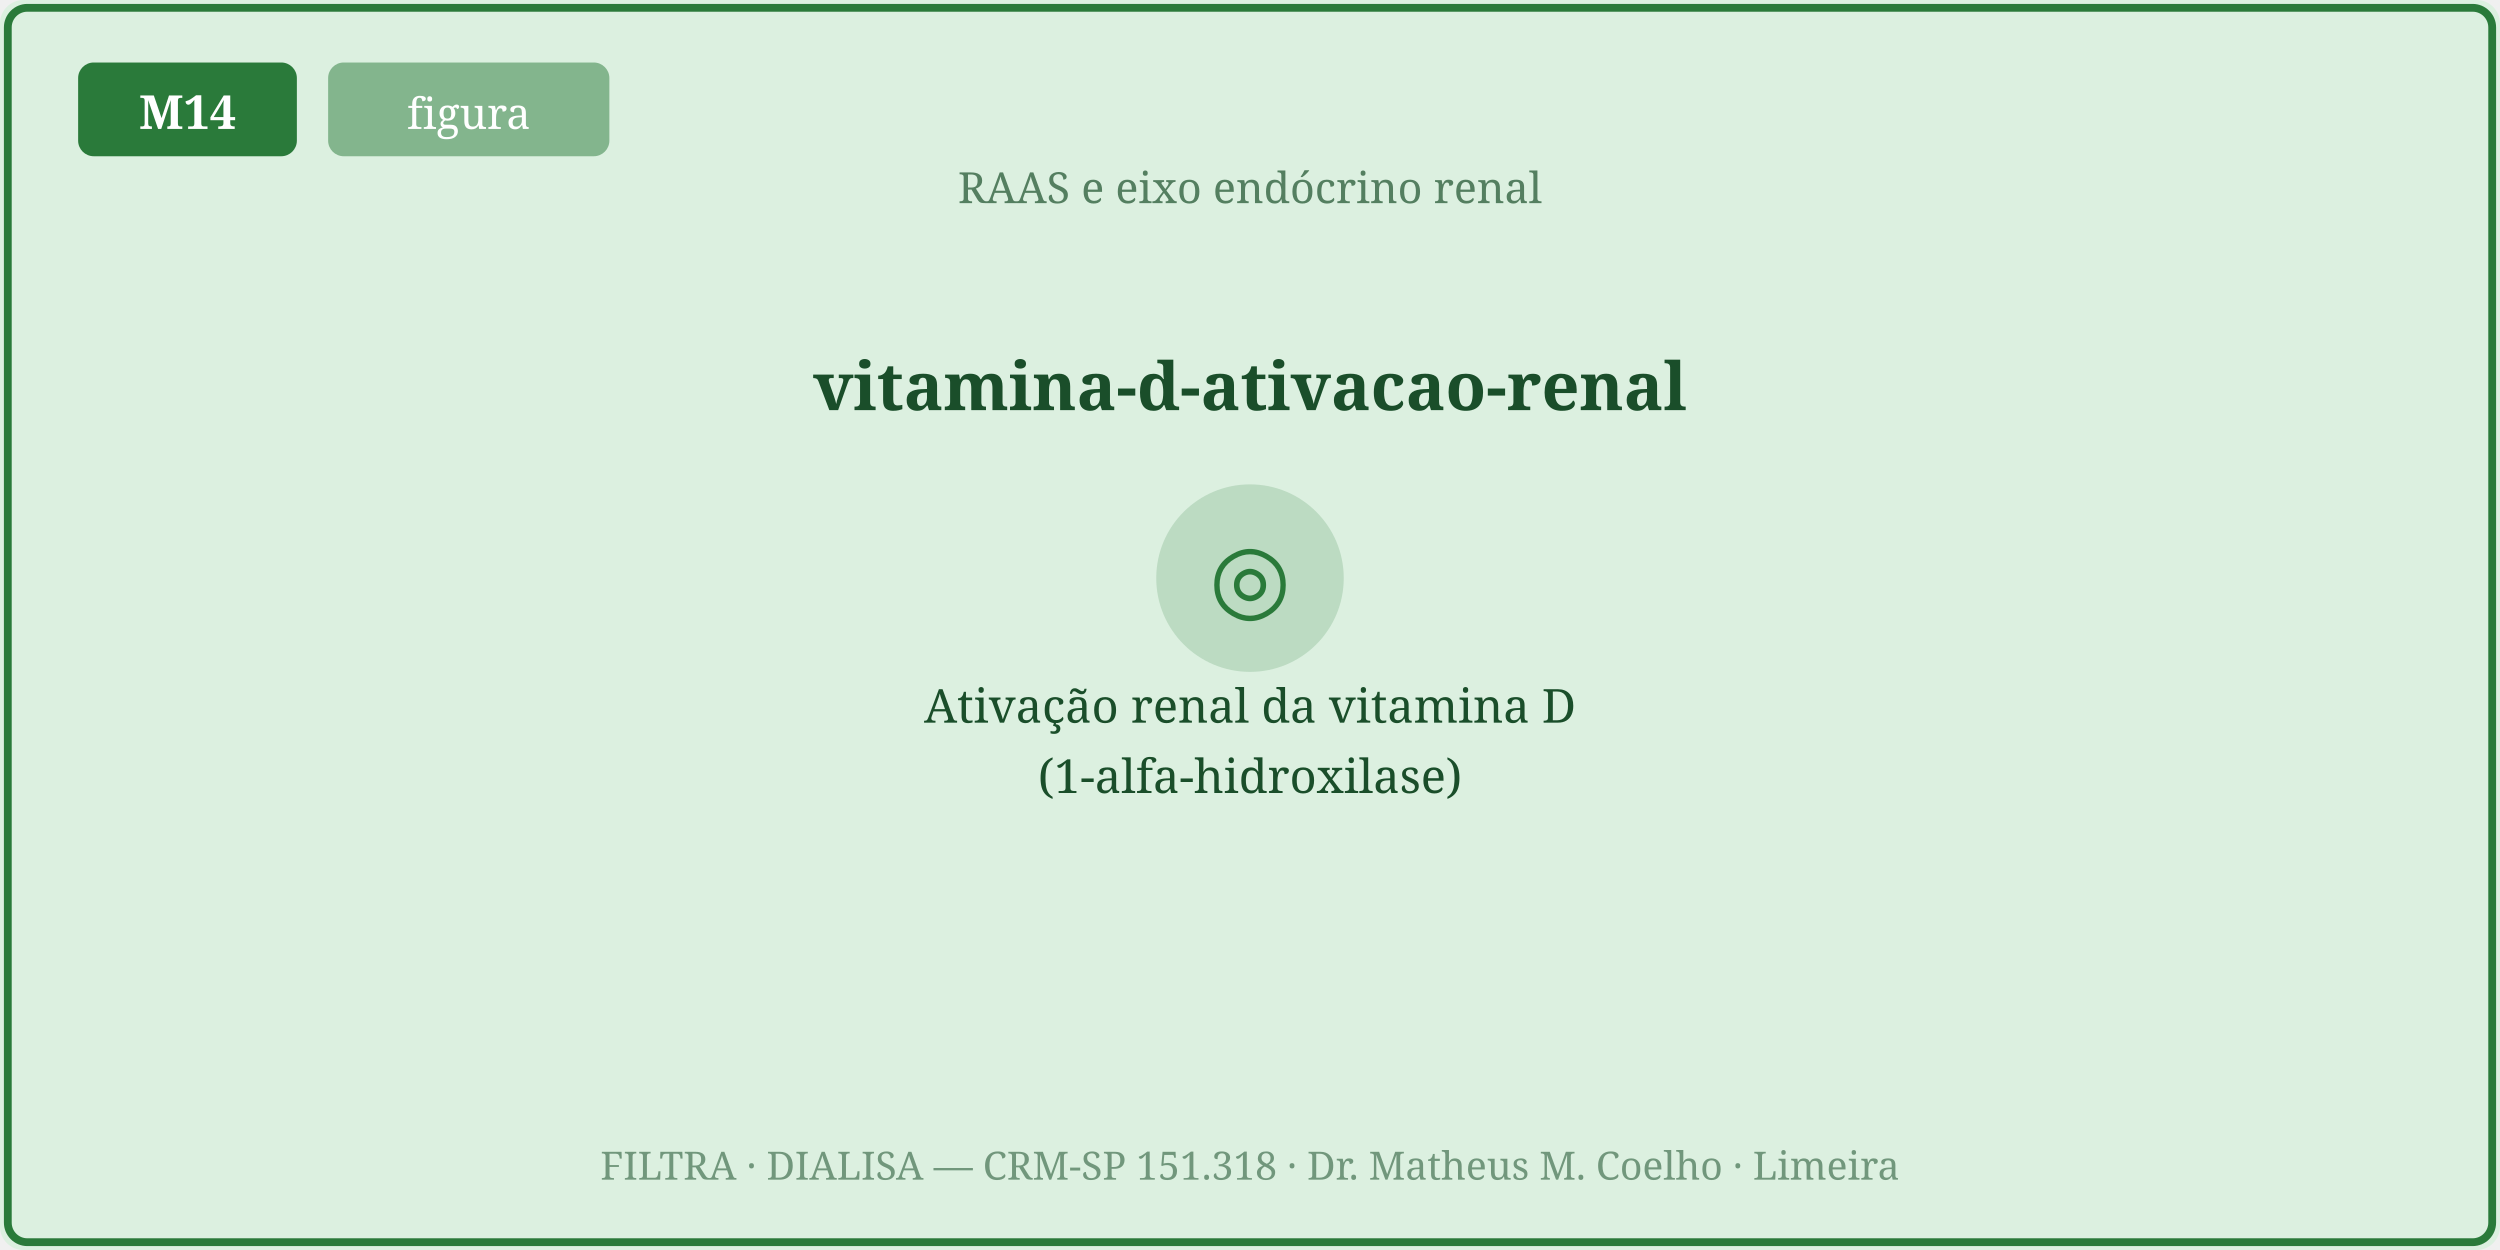
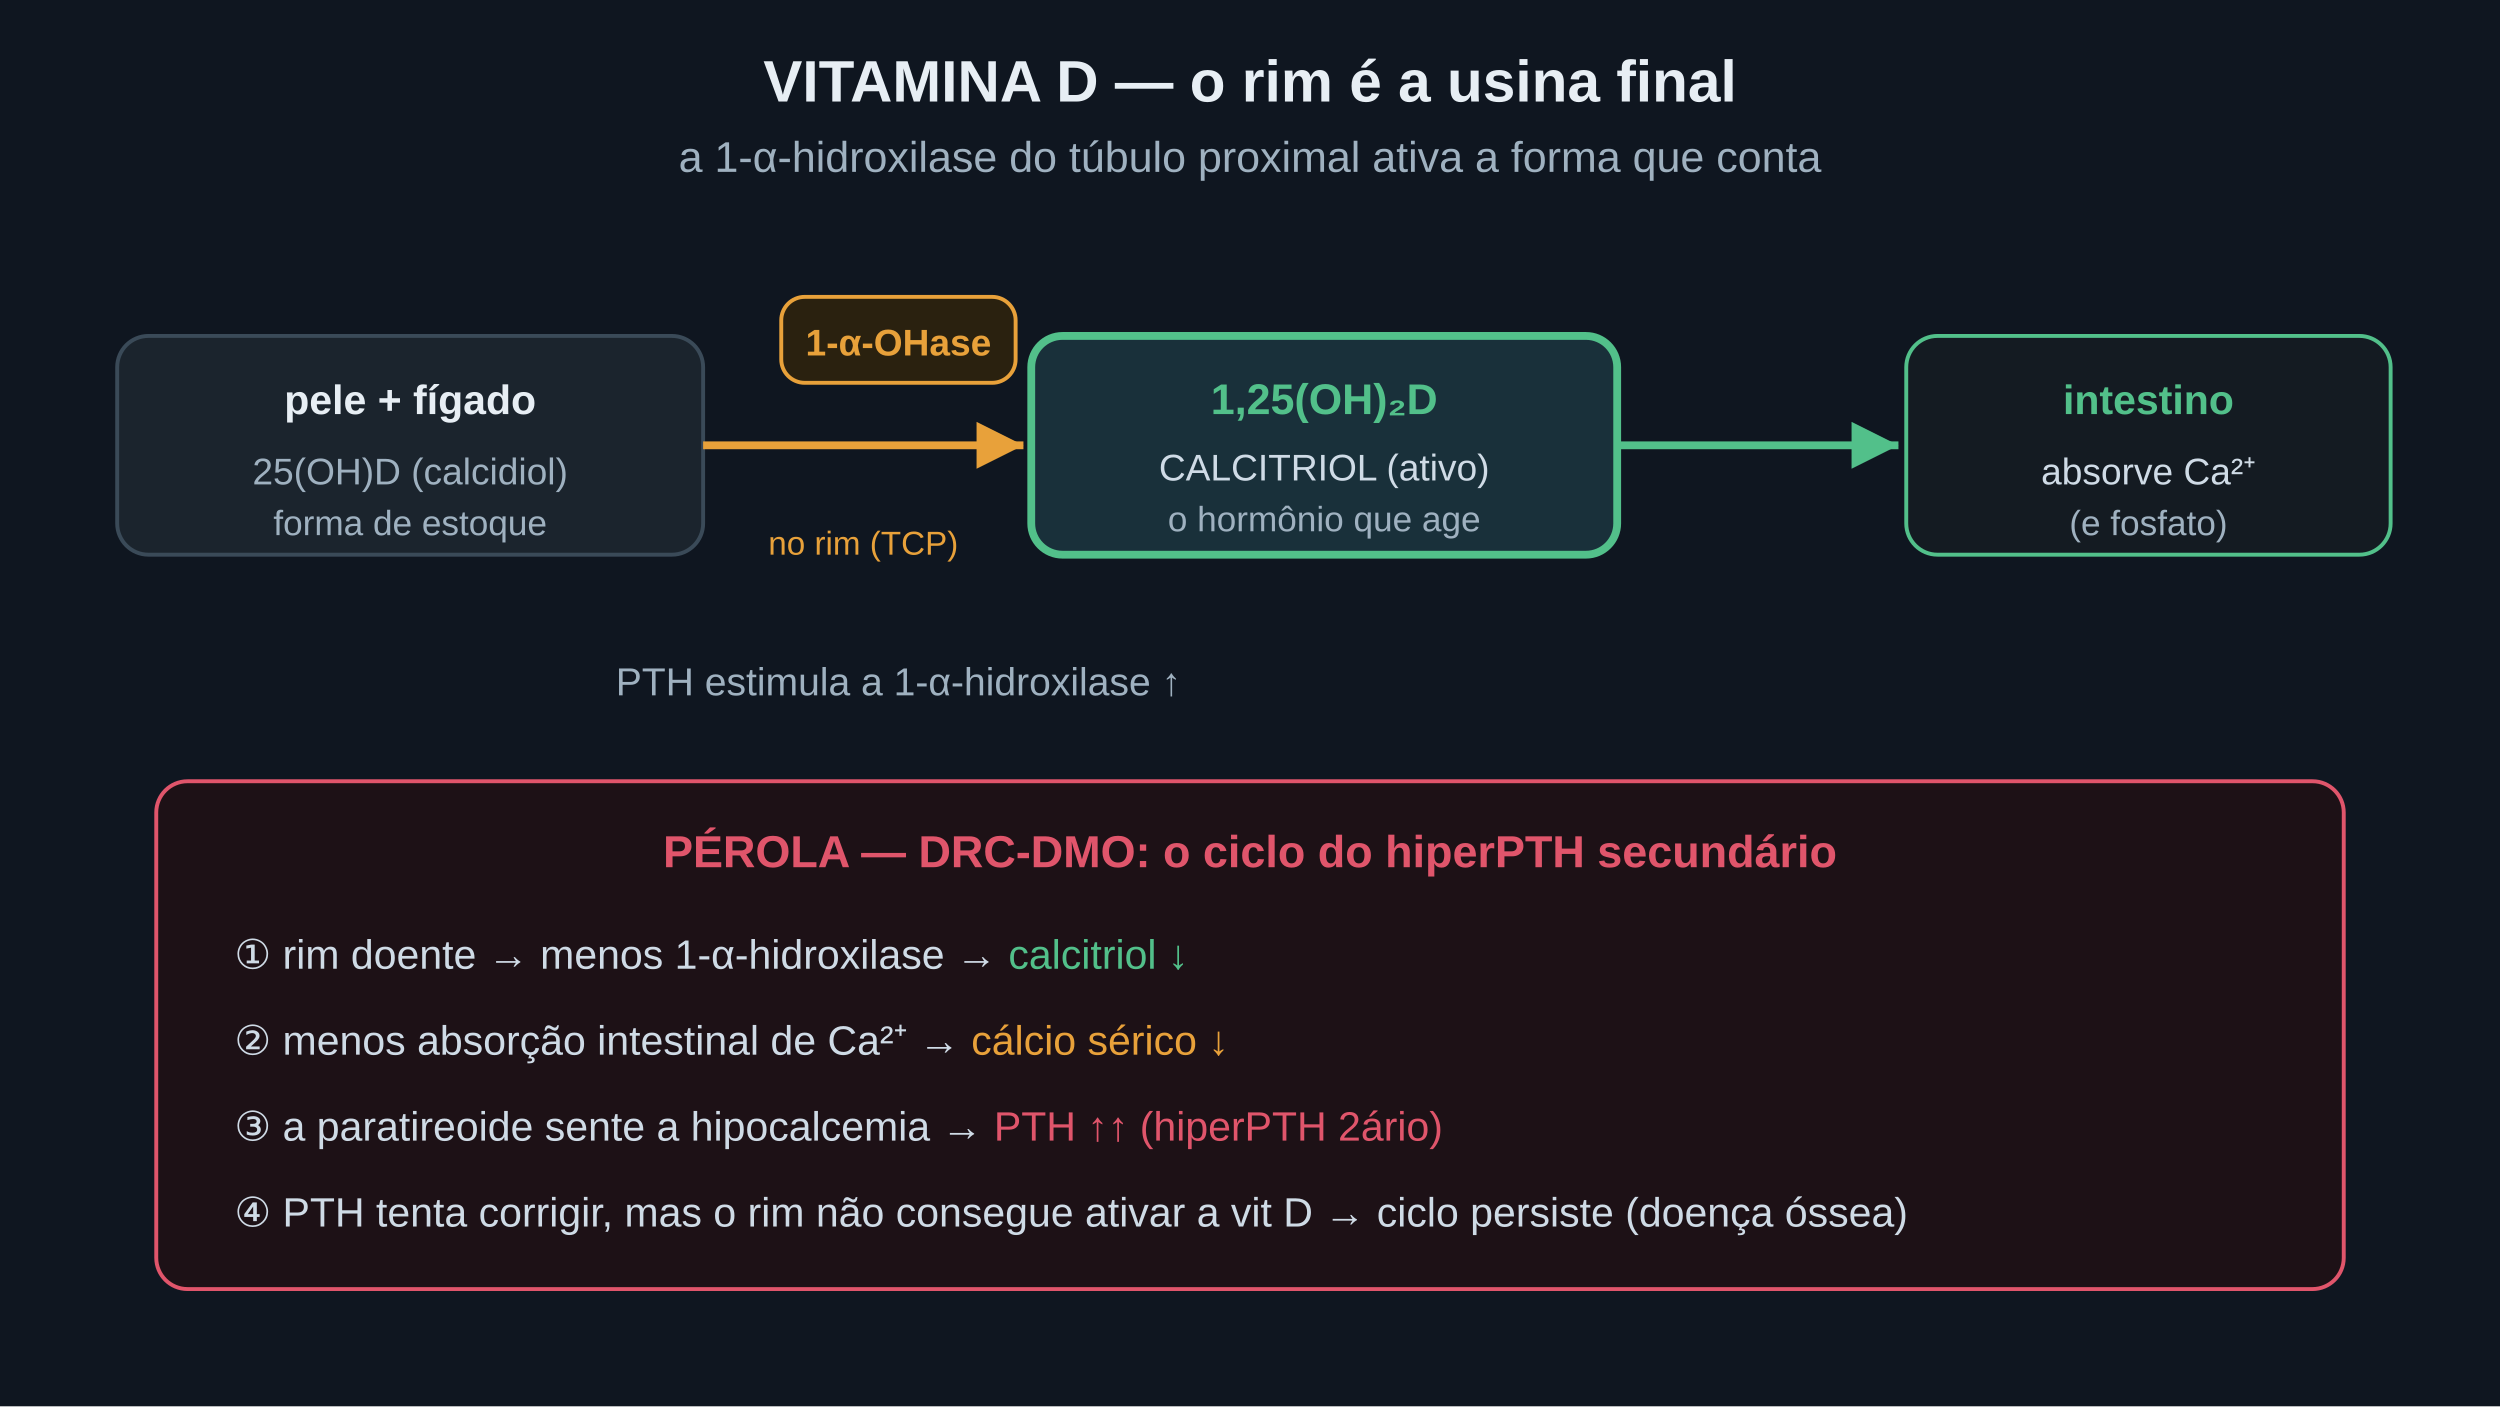
- <svg xmlns="http://www.w3.org/2000/svg" viewBox="0 0 640 320" font-family="Georgia,serif">
-   <rect width="640" height="320" fill="#dcf0e0" rx="6" />
-   <rect x="2" y="2" width="636" height="316" rx="5" fill="none" stroke="#2a7a3a" stroke-width="2" />
-   <rect x="20" y="16" width="56" height="24" rx="4" fill="#2a7a3a" />
-   <text x="48" y="33" text-anchor="middle" font-size="12" font-weight="bold" fill="white">M14</text>
-   <rect x="84" y="16" width="72" height="24" rx="4" fill="#2a7a3a" opacity="0.5" />
-   <text x="120" y="33" text-anchor="middle" font-size="11" fill="white">figura</text>
-   <text x="320" y="52" text-anchor="middle" font-size="11" fill="#1a4e2a" opacity="0.7">RAAS e eixo endócrino renal</text>
-   <text x="320" y="105" text-anchor="middle" font-size="17" font-weight="bold" fill="#1a4e2a">vitamina-d-ativacao-renal</text>
-   <circle cx="320" cy="148" r="24" fill="#2a7a3a" opacity="0.18" />
-   <text x="320" y="156" text-anchor="middle" font-size="24" fill="#2a7a3a">◎</text>
-   <text x="320" y="185" text-anchor="middle" font-size="12" fill="#1a4e2a">Ativação renal da vitamina D</text>
-   <text x="320" y="203" text-anchor="middle" font-size="12" fill="#1a4e2a">(1-alfa-hidroxilase)</text>
-   <text x="320" y="302" text-anchor="middle" font-size="10" fill="#1a4e2a" opacity="0.55">FILTRA · DIALISA — CRM-SP 151.318 · Dr. Matheus M. Coelho · Limeira</text>
+ <svg xmlns="http://www.w3.org/2000/svg" viewBox="0 0 640 360" font-family="system-ui,Segoe UI,Arial,sans-serif">
+   <rect width="640" height="360" fill="#0f1620" />
+   <text x="320" y="26" text-anchor="middle" font-size="15" font-weight="700" fill="#e7eef4">VITAMINA D — o rim é a usina final</text>
+   <text x="320" y="44" text-anchor="middle" font-size="11" fill="#9fb1c0">a 1-α-hidroxilase do túbulo proximal ativa a forma que conta</text>
+   <rect x="30" y="86" width="150" height="56" rx="8" fill="#1b242d" stroke="#3a4a58" />
+   <text x="105" y="106" text-anchor="middle" font-size="10.5" font-weight="700" fill="#e7eef4">pele + fígado</text>
+   <text x="105" y="124" text-anchor="middle" font-size="9.5" fill="#9fb1c0">25(OH)D (calcidiol)</text>
+   <text x="105" y="137" text-anchor="middle" font-size="9" fill="#9fb1c0">forma de estoque</text>
+   <line x1="180" y1="114" x2="262" y2="114" stroke="#e8a13a" stroke-width="2" marker-end="url(#a)" />
+   <rect x="200" y="76" width="60" height="22" rx="6" fill="#2a210f" stroke="#e8a13a" />
+   <text x="230" y="91" text-anchor="middle" font-size="9.5" font-weight="700" fill="#e8a13a">1-α-OHase</text>
+   <text x="221" y="142" text-anchor="middle" font-size="8.5" fill="#e8a13a">no rim (TCP)</text>
+   <rect x="264" y="86" width="150" height="56" rx="8" fill="#19303a" stroke="#52c08a" stroke-width="2" />
+   <text x="339" y="106" text-anchor="middle" font-size="11" font-weight="700" fill="#52c08a">1,25(OH)₂D</text>
+   <text x="339" y="123" text-anchor="middle" font-size="9.5" fill="#cfdbe6">CALCITRIOL (ativo)</text>
+   <text x="339" y="136" text-anchor="middle" font-size="9" fill="#9fb1c0">o hormônio que age</text>
+   <line x1="414" y1="114" x2="486" y2="114" stroke="#52c08a" stroke-width="2" marker-end="url(#ag)" />
+   <rect x="488" y="86" width="124" height="56" rx="8" fill="#141b22" stroke="#52c08a" />
+   <text x="550" y="106" text-anchor="middle" font-size="10.5" font-weight="700" fill="#52c08a">intestino</text>
+   <text x="550" y="124" text-anchor="middle" font-size="9.5" fill="#cfdbe6">absorve Ca²⁺</text>
+   <text x="550" y="137" text-anchor="middle" font-size="9" fill="#9fb1c0">(e fosfato)</text>
+   <text x="230" y="178" text-anchor="middle" font-size="10" fill="#9fb1c0">PTH estimula a 1-α-hidroxilase ↑</text>
+   <rect x="40" y="200" width="560" height="130" rx="8" fill="#1d1116" stroke="#e0556b" />
+   <text x="320" y="222" text-anchor="middle" font-size="11.5" font-weight="700" fill="#e0556b">PÉROLA — DRC-DMO: o ciclo do hiperPTH secundário</text>
+   <g font-size="10.5" fill="#cfdbe6">
+     <text x="60" y="248">① rim doente → menos 1-α-hidroxilase → <tspan fill="#52c08a">calcitriol ↓</tspan>
+     </text>
+     <text x="60" y="270">② menos absorção intestinal de Ca²⁺ → <tspan fill="#e8a13a">cálcio sérico ↓</tspan>
+     </text>
+     <text x="60" y="292">③ a paratireoide sente a hipocalcemia → <tspan fill="#e0556b">PTH ↑↑ (hiperPTH 2ário)</tspan>
+     </text>
+     <text x="60" y="314">④ PTH tenta corrigir, mas o rim não consegue ativar a vit D → ciclo persiste (doença óssea)</text>
+   </g>
+   <defs>
+     <marker id="a" markerWidth="8" markerHeight="8" refX="6" refY="3" orient="auto">
+       <path d="M0,0 L6,3 L0,6 Z" fill="#e8a13a" />
+     </marker>
+     <marker id="ag" markerWidth="8" markerHeight="8" refX="6" refY="3" orient="auto">
+       <path d="M0,0 L6,3 L0,6 Z" fill="#52c08a" />
+     </marker>
+   </defs>
</svg>
